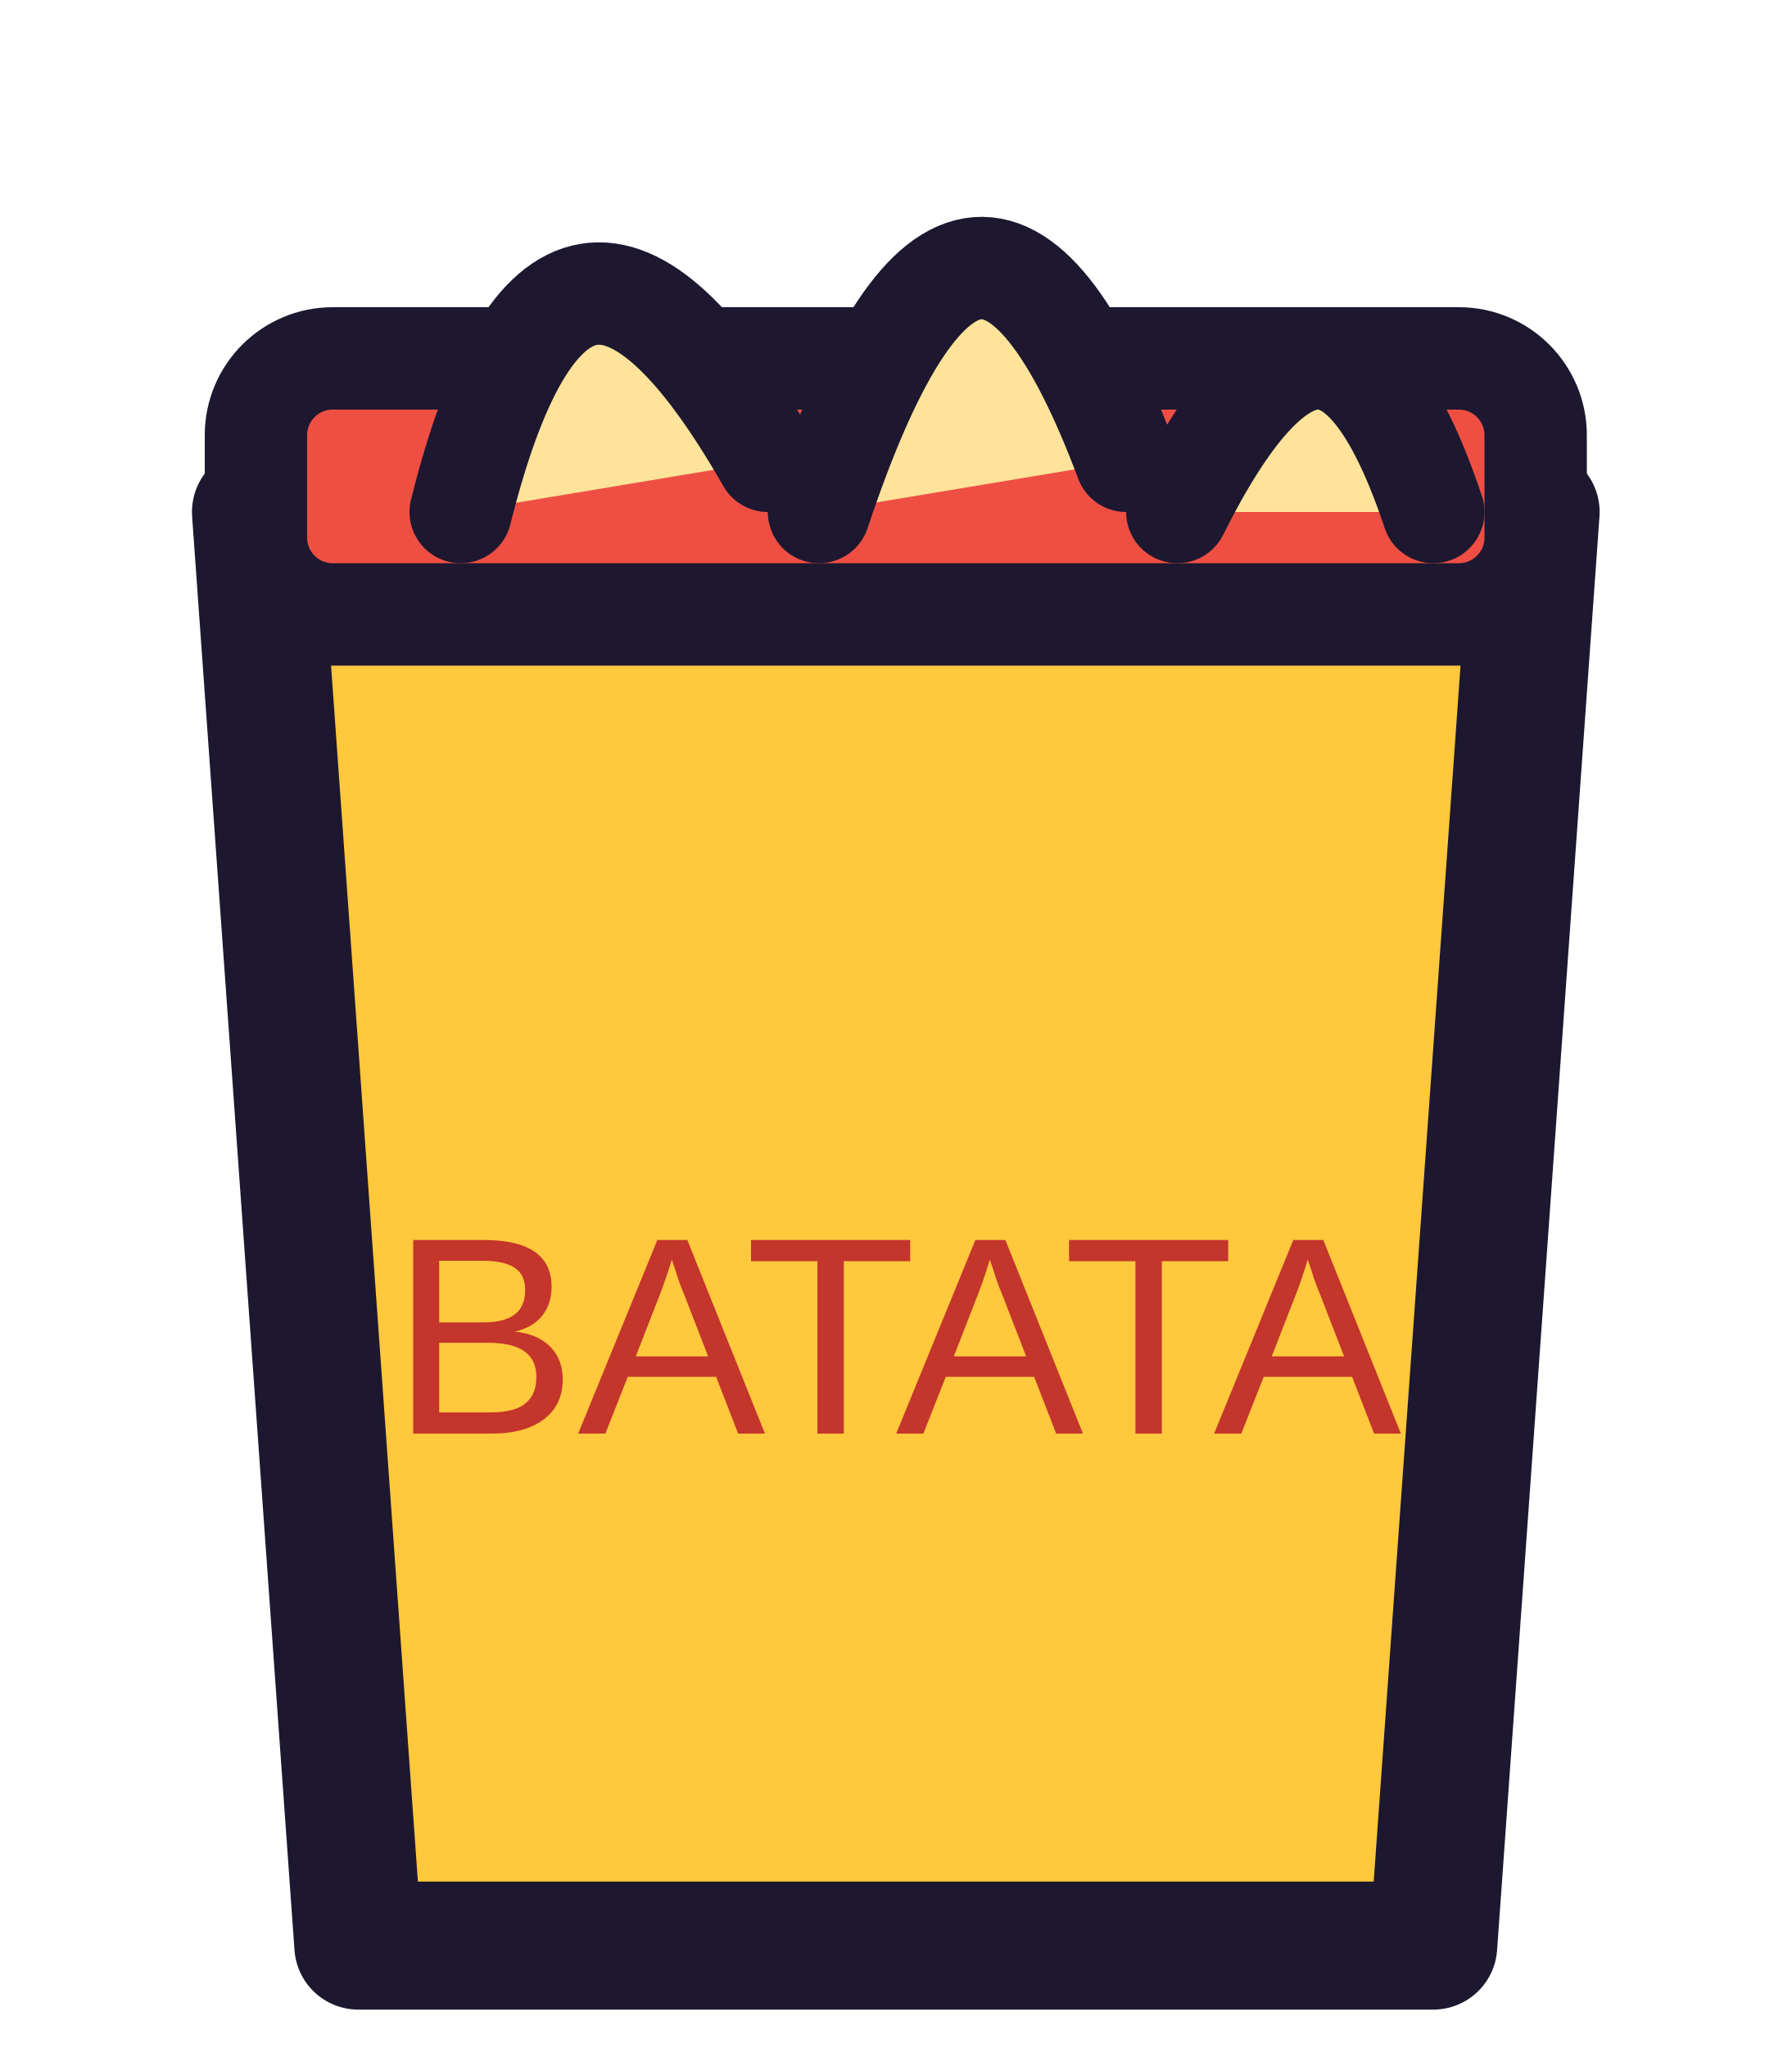
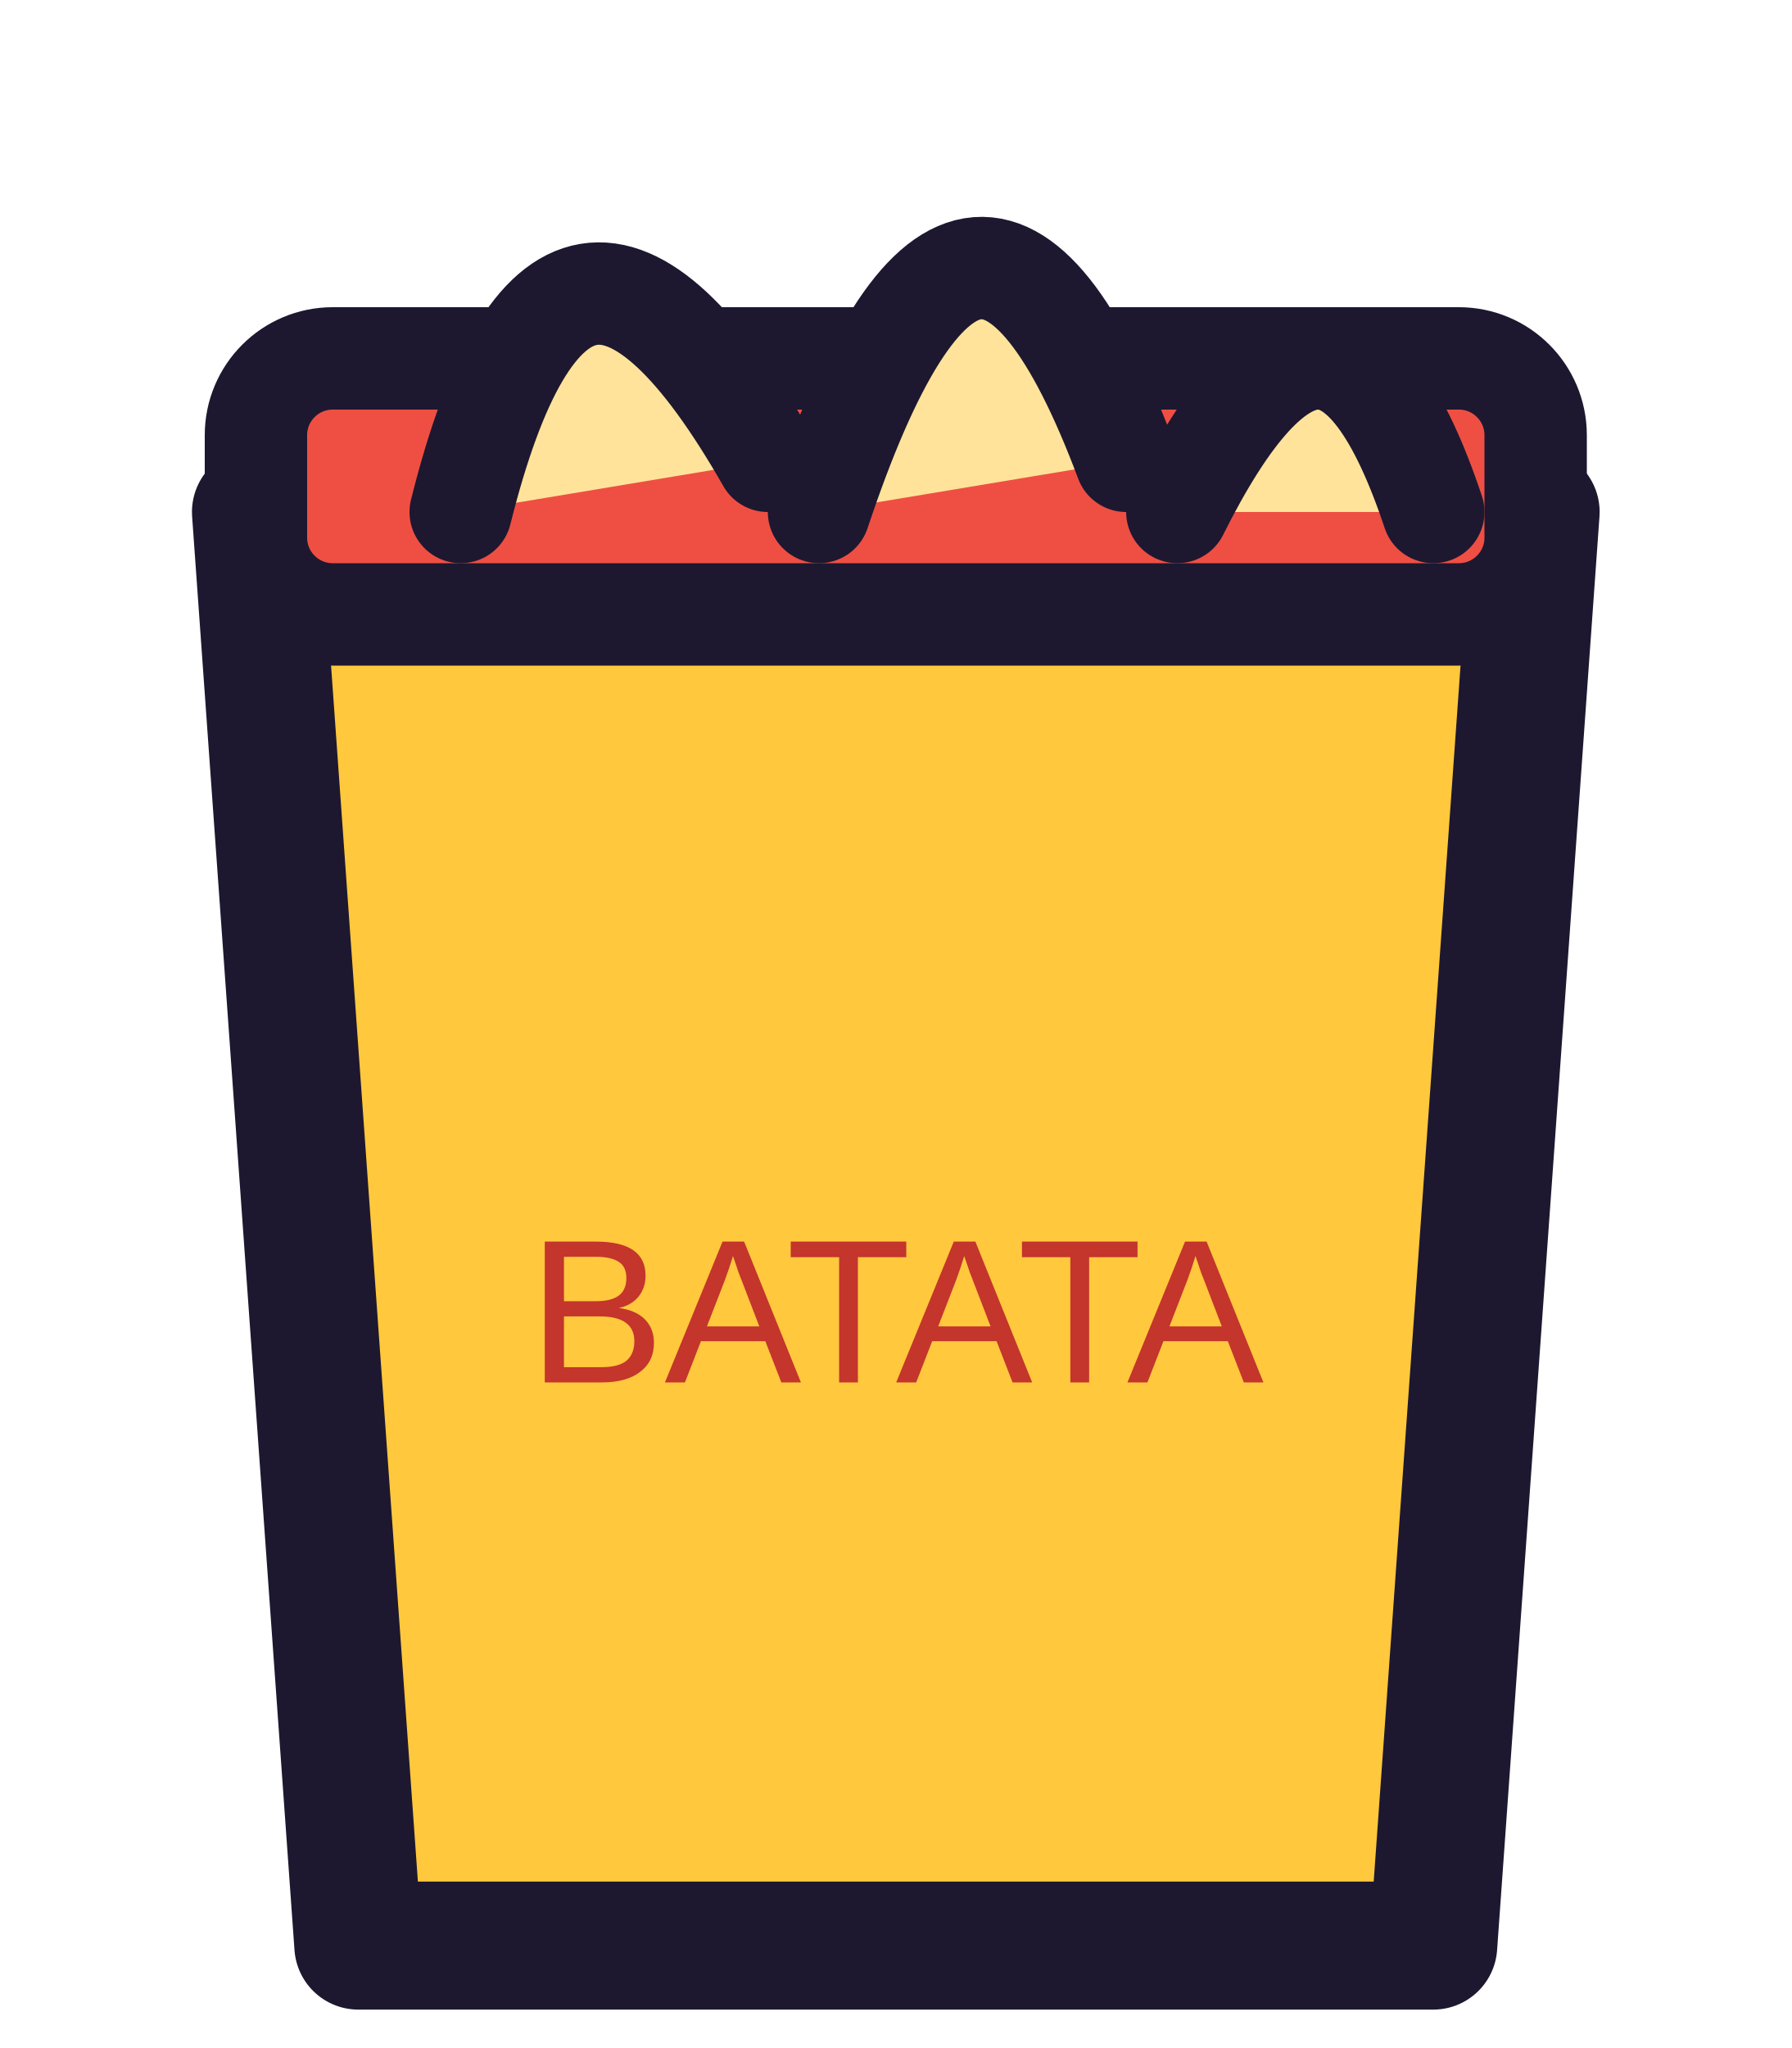
<svg xmlns="http://www.w3.org/2000/svg" viewBox="0 0 70 80" width="70" height="80">
  <path d="M10 20 L60 20 L56 76 L14 76 Z" fill="#ffc83d" stroke="#1d1830" stroke-width="5" stroke-linejoin="round" stroke-linecap="round" />
  <rect x="10" y="14" width="50" height="10" rx="3" fill="#ef4f43" stroke="#1d1830" stroke-width="4" />
  <path d="M18 20 Q22 4 30 18 M32 20 Q38 2 44 18 M46 20 Q52 8 56 20" fill="#ffe39a" stroke="#1d1830" stroke-width="4" stroke-linejoin="round" stroke-linecap="round" />
-   <text x="35" y="56" text-anchor="middle" font-family="Arial Black, Arial, sans-serif" font-size="11" fill="#c4352c">BATATA</text>
+   <text x="35" y="54" text-anchor="middle" font-family="Arial Black, Arial, sans-serif" font-size="8" fill="#c4352c">BATATA</text>
</svg>
